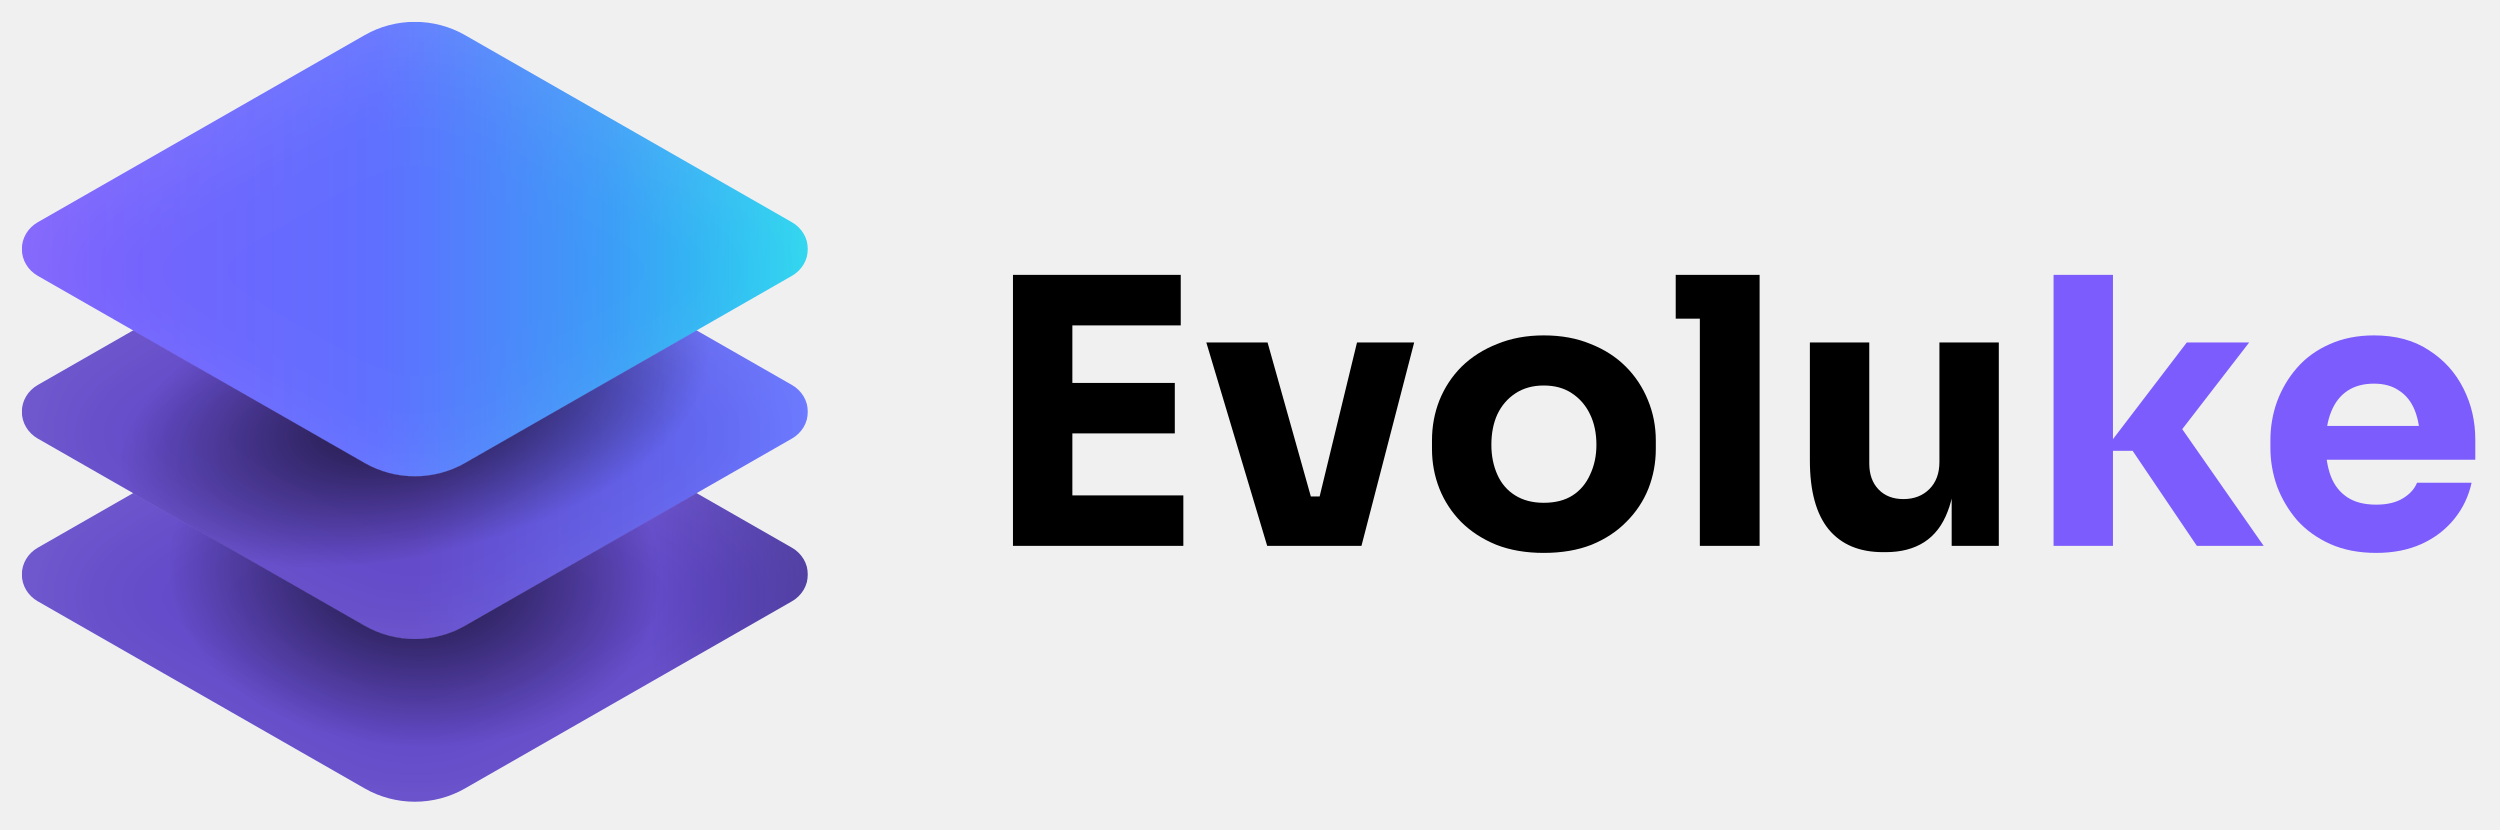
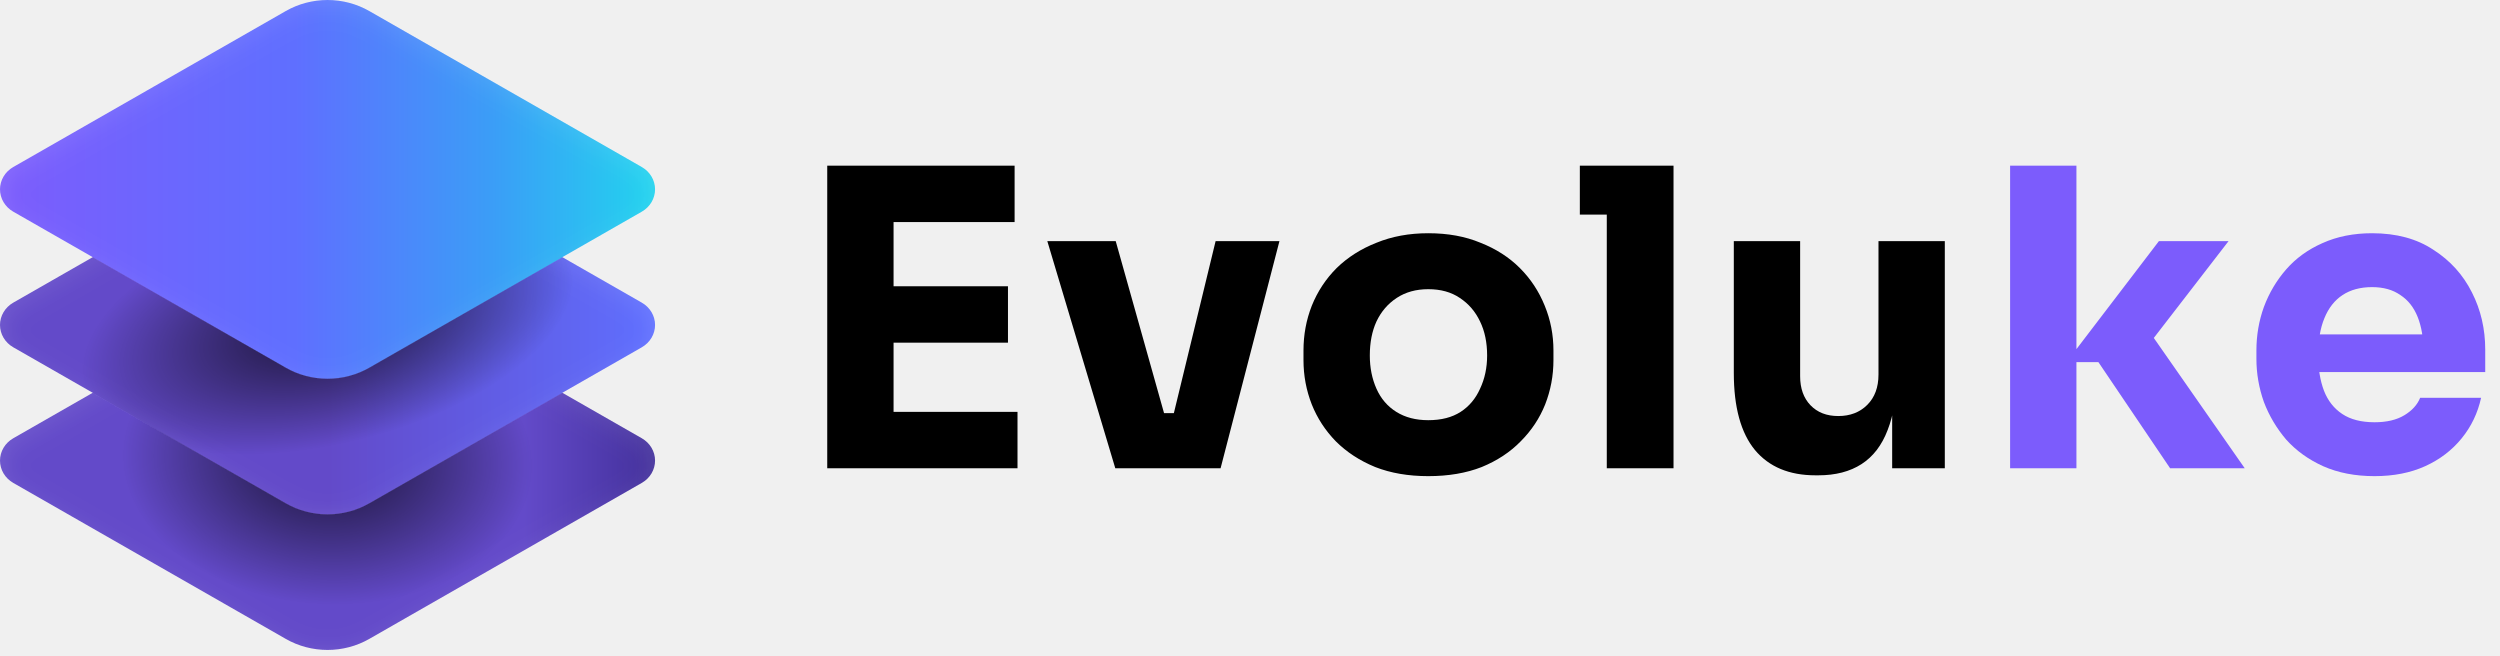
- <svg xmlns="http://www.w3.org/2000/svg" width="229" height="76" viewBox="6 12 229 76" fill="none">
-   <path d="M98.788 62V37.18H104.228V62H98.788ZM103.548 62V57.376H114.394V62H103.548ZM103.548 51.698V47.074H113.612V51.698H103.548ZM103.548 41.804V37.18H114.156V41.804H103.548ZM122.074 62L116.498 43.368H122.108L127.344 62H122.074ZM123.774 62V57.478H129.248V62H123.774ZM125.78 62L130.302 43.368H135.538L130.71 62H125.78ZM147.404 62.646C145.772 62.646 144.321 62.397 143.052 61.898C141.782 61.377 140.706 60.674 139.822 59.79C138.96 58.906 138.303 57.897 137.85 56.764C137.396 55.608 137.17 54.395 137.17 53.126V52.344C137.17 51.052 137.396 49.828 137.85 48.672C138.326 47.493 139.006 46.462 139.89 45.578C140.796 44.694 141.884 44.003 143.154 43.504C144.423 42.983 145.84 42.722 147.404 42.722C149.013 42.722 150.441 42.983 151.688 43.504C152.957 44.003 154.034 44.694 154.918 45.578C155.802 46.462 156.482 47.493 156.958 48.672C157.434 49.828 157.672 51.052 157.672 52.344V53.126C157.672 54.395 157.445 55.608 156.992 56.764C156.538 57.897 155.87 58.906 154.986 59.79C154.124 60.674 153.059 61.377 151.79 61.898C150.52 62.397 149.058 62.646 147.404 62.646ZM147.404 58.056C148.469 58.056 149.353 57.829 150.056 57.376C150.758 56.923 151.291 56.288 151.654 55.472C152.039 54.656 152.232 53.749 152.232 52.752C152.232 51.687 152.039 50.757 151.654 49.964C151.268 49.148 150.713 48.502 149.988 48.026C149.285 47.55 148.424 47.312 147.404 47.312C146.406 47.312 145.545 47.55 144.82 48.026C144.094 48.502 143.539 49.148 143.154 49.964C142.791 50.757 142.61 51.687 142.61 52.752C142.61 53.749 142.791 54.656 143.154 55.472C143.516 56.288 144.06 56.923 144.786 57.376C145.511 57.829 146.384 58.056 147.404 58.056ZM161.706 62V37.18H167.18V62H161.706ZM159.496 41.192V37.18H167.18V41.192H159.496ZM178.483 62.578C176.33 62.578 174.675 61.887 173.519 60.504C172.363 59.099 171.785 56.991 171.785 54.18V43.368H177.225V54.452C177.225 55.449 177.508 56.243 178.075 56.832C178.642 57.421 179.401 57.716 180.353 57.716C181.328 57.716 182.121 57.41 182.733 56.798C183.345 56.186 183.651 55.359 183.651 54.316V43.368H189.091V62H184.773V54.146H185.147C185.147 56.027 184.898 57.603 184.399 58.872C183.923 60.119 183.209 61.048 182.257 61.66C181.305 62.272 180.126 62.578 178.721 62.578H178.483Z" fill="black" />
-   <path d="M207.231 62L201.349 53.296H198.731L206.313 43.368H212.025L204.885 52.616L204.953 49.964L213.351 62H207.231ZM194.107 62V37.18H199.547V62H194.107ZM223.659 62.646C222.072 62.646 220.667 62.374 219.443 61.83C218.241 61.286 217.233 60.561 216.417 59.654C215.623 58.725 215.011 57.693 214.581 56.56C214.173 55.404 213.969 54.225 213.969 53.024V52.344C213.969 51.097 214.173 49.907 214.581 48.774C215.011 47.618 215.623 46.587 216.417 45.68C217.21 44.773 218.196 44.059 219.375 43.538C220.576 42.994 221.936 42.722 223.455 42.722C225.449 42.722 227.127 43.175 228.487 44.082C229.869 44.966 230.923 46.133 231.649 47.584C232.374 49.012 232.737 50.576 232.737 52.276V54.112H216.247V51.018H229.439L227.671 52.446C227.671 51.335 227.512 50.383 227.195 49.59C226.877 48.797 226.401 48.196 225.767 47.788C225.155 47.357 224.384 47.142 223.455 47.142C222.503 47.142 221.698 47.357 221.041 47.788C220.383 48.219 219.885 48.853 219.545 49.692C219.205 50.508 219.035 51.517 219.035 52.718C219.035 53.829 219.193 54.803 219.511 55.642C219.828 56.458 220.327 57.093 221.007 57.546C221.687 57.999 222.571 58.226 223.659 58.226C224.656 58.226 225.472 58.033 226.107 57.648C226.741 57.263 227.172 56.787 227.399 56.22H232.397C232.125 57.467 231.592 58.577 230.799 59.552C230.005 60.527 229.008 61.286 227.807 61.83C226.605 62.374 225.223 62.646 223.659 62.646Z" fill="#7C5CFC" />
-   <g clip-path="url(#clip0_149_60)">
-     <g filter="url(#filter0_i_149_60)">
-       <path d="M9.454 67.077L39.407 84.221C40.794 85.017 42.382 85.438 44 85.438C45.618 85.438 47.206 85.017 48.593 84.221L78.546 67.077C78.99 66.822 79.356 66.463 79.611 66.033C79.866 65.603 80 65.118 80 64.624C80 64.131 79.866 63.645 79.611 63.215C79.356 62.786 78.99 62.426 78.546 62.172L48.593 45.027C47.206 44.232 45.618 43.812 44 43.812C42.382 43.812 40.794 44.232 39.407 45.027L9.454 62.172C9.011 62.426 8.643 62.786 8.389 63.215C8.134 63.645 8 64.131 8 64.624C8 65.118 8.134 65.603 8.389 66.033C8.643 66.463 9.011 66.822 9.454 67.077Z" fill="url(#paint0_linear_149_60)" />
-       <path d="M9.454 67.077L39.407 84.221C40.794 85.017 42.382 85.438 44 85.438C45.618 85.438 47.206 85.017 48.593 84.221L78.546 67.077C78.99 66.822 79.356 66.463 79.611 66.033C79.866 65.603 80 65.118 80 64.624C80 64.131 79.866 63.645 79.611 63.215C79.356 62.786 78.99 62.426 78.546 62.172L48.593 45.027C47.206 44.232 45.618 43.812 44 43.812C42.382 43.812 40.794 44.232 39.407 45.027L9.454 62.172C9.011 62.426 8.643 62.786 8.389 63.215C8.134 63.645 8 64.131 8 64.624C8 65.118 8.134 65.603 8.389 66.033C8.643 66.463 9.011 66.822 9.454 67.077Z" fill="url(#paint1_radial_149_60)" fill-opacity="0.75" />
-     </g>
-     <g filter="url(#filter1_i_149_60)">
-       <path d="M9.454 52.17L39.407 69.315C40.794 70.111 42.382 70.531 44 70.531C45.618 70.531 47.206 70.111 48.593 69.315L78.546 52.17C78.99 51.916 79.356 51.556 79.611 51.127C79.866 50.697 80 50.212 80 49.718C80 49.224 79.866 48.739 79.611 48.309C79.356 47.88 78.99 47.52 78.546 47.266L48.593 30.121C47.206 29.326 45.618 28.906 44 28.906C42.382 28.906 40.794 29.326 39.407 30.121L9.454 47.266C9.011 47.52 8.643 47.88 8.389 48.309C8.134 48.739 8 49.224 8 49.718C8 50.212 8.134 50.697 8.389 51.127C8.643 51.556 9.011 51.916 9.454 52.17Z" fill="url(#paint2_linear_149_60)" />
-       <path d="M9.454 52.17L39.407 69.315C40.794 70.111 42.382 70.531 44 70.531C45.618 70.531 47.206 70.111 48.593 69.315L78.546 52.17C78.99 51.916 79.356 51.556 79.611 51.127C79.866 50.697 80 50.212 80 49.718C80 49.224 79.866 48.739 79.611 48.309C79.356 47.88 78.99 47.52 78.546 47.266L48.593 30.121C47.206 29.326 45.618 28.906 44 28.906C42.382 28.906 40.794 29.326 39.407 30.121L9.454 47.266C9.011 47.52 8.643 47.88 8.389 48.309C8.134 48.739 8 49.224 8 49.718C8 50.212 8.134 50.697 8.389 51.127C8.643 51.556 9.011 51.916 9.454 52.17Z" fill="url(#paint3_radial_149_60)" fill-opacity="0.75" />
-     </g>
-     <g filter="url(#filter2_i_149_60)">
-       <path d="M9.454 37.264L39.407 54.409C40.794 55.205 42.382 55.625 44 55.625C45.618 55.625 47.206 55.205 48.593 54.409L78.546 37.264C78.99 37.01 79.356 36.65 79.611 36.221C79.866 35.791 80 35.306 80 34.812C80 34.318 79.866 33.833 79.611 33.403C79.356 32.973 78.99 32.614 78.546 32.359L48.593 15.215C47.206 14.42 45.618 14 44 14C42.382 14 40.794 14.42 39.407 15.215L9.454 32.359C9.011 32.614 8.643 32.973 8.389 33.403C8.134 33.833 8 34.318 8 34.812C8 35.306 8.134 35.791 8.389 36.221C8.643 36.65 9.011 37.01 9.454 37.264Z" fill="url(#paint4_linear_149_60)" />
-     </g>
+ <svg xmlns="http://www.w3.org/2000/svg" width="977" height="256" viewBox="0 0 977 256" fill="none">
+   <g filter="url(#filter0_i_153_29)">
+     <path d="M5.17 188.717L111.669 249.675C116.6 252.505 122.246 254 128 254C133.754 254 139.4 252.505 144.331 249.675L250.83 188.717C252.407 187.813 253.712 186.534 254.618 185.006C255.524 183.478 256 181.753 256 179.997C256 178.242 255.524 176.516 254.618 174.989C253.712 173.461 252.407 172.182 250.83 171.278L144.331 110.319C139.399 107.493 133.754 106 128 106C122.246 106 116.601 107.493 111.669 110.319L5.17 171.278C3.593 172.182 2.288 173.461 1.382 174.989C0.476 176.516 0 178.242 0 179.997C0 181.753 0.476 183.478 1.382 185.006C2.288 186.534 3.593 187.813 5.17 188.717Z" fill="url(#paint0_linear_153_29)" />
+     <path d="M5.17 188.717L111.669 249.675C116.6 252.505 122.246 254 128 254C133.754 254 139.4 252.505 144.331 249.675L250.83 188.717C252.407 187.813 253.712 186.534 254.618 185.006C255.524 183.478 256 181.753 256 179.997C256 178.242 255.524 176.516 254.618 174.989C253.712 173.461 252.407 172.182 250.83 171.278L144.331 110.319C139.399 107.493 133.754 106 128 106C122.246 106 116.601 107.493 111.669 110.319L5.17 171.278C3.593 172.182 2.288 173.461 1.382 174.989C0.476 176.516 0 178.242 0 179.997C0 181.753 0.476 183.478 1.382 185.006C2.288 186.534 3.593 187.813 5.17 188.717Z" fill="url(#paint1_radial_153_29)" fill-opacity="0.75" />
  </g>
+   <g filter="url(#filter1_i_153_29)">
+     <path d="M5.17 135.717L111.669 196.675C116.6 199.505 122.246 201 128 201C133.754 201 139.4 199.505 144.331 196.675L250.83 135.717C252.407 134.813 253.712 133.534 254.618 132.006C255.524 130.478 256 128.753 256 126.997C256 125.242 255.524 123.516 254.618 121.989C253.712 120.461 252.407 119.182 250.83 118.278L144.331 57.319C139.399 54.493 133.754 53 128 53C122.246 53 116.601 54.493 111.669 57.319L5.17 118.278C3.593 119.182 2.288 120.461 1.382 121.989C0.476 123.516 0 125.242 0 126.997C0 128.753 0.476 130.478 1.382 132.006C2.288 133.534 3.593 134.813 5.17 135.717Z" fill="url(#paint2_linear_153_29)" />
+     <path d="M5.17 135.717L111.669 196.675C116.6 199.505 122.246 201 128 201C133.754 201 139.4 199.505 144.331 196.675L250.83 135.717C252.407 134.813 253.712 133.534 254.618 132.006C255.524 130.478 256 128.753 256 126.997C256 125.242 255.524 123.516 254.618 121.989C253.712 120.461 252.407 119.182 250.83 118.278L144.331 57.319C139.399 54.493 133.754 53 128 53C122.246 53 116.601 54.493 111.669 57.319L5.17 118.278C3.593 119.182 2.288 120.461 1.382 121.989C0.476 123.516 0 125.242 0 126.997C0 128.753 0.476 130.478 1.382 132.006C2.288 133.534 3.593 134.813 5.17 135.717Z" fill="url(#paint3_radial_153_29)" fill-opacity="0.75" />
+   </g>
+   <g filter="url(#filter2_i_153_29)">
+     <path d="M5.17 82.717L111.669 143.675C116.6 146.505 122.246 148 128 148C133.754 148 139.4 146.505 144.331 143.675L250.83 82.717C252.407 81.813 253.712 80.534 254.618 79.006C255.524 77.478 256 75.753 256 73.998C256 72.242 255.524 70.516 254.618 68.989C253.712 67.46 252.407 66.182 250.83 65.278L144.331 4.319C139.399 1.493 133.754 0 128 0C122.246 0 116.601 1.493 111.669 4.319L5.17 65.278C3.593 66.182 2.288 67.46 1.382 68.989C0.476 70.516 0 72.242 0 73.998C0 75.753 0.476 77.478 1.382 79.006C2.288 80.534 3.593 81.813 5.17 82.717Z" fill="url(#paint4_linear_153_29)" />
+   </g>
+   <path d="M323.284 183V64.74H349.204V183H323.284ZM345.964 183V160.968H397.642V183H345.964ZM345.964 133.914V111.882H393.916V133.914H345.964ZM345.964 86.772V64.74H396.508V86.772H345.964ZM435.856 183L409.288 94.224H436.018L460.966 183H435.856ZM443.956 183V161.454H470.038V183H443.956ZM453.514 183L475.06 94.224H500.008L477.004 183H453.514ZM558.164 186.078C550.388 186.078 543.476 184.89 537.428 182.514C531.38 180.03 526.25 176.682 522.038 172.47C517.934 168.258 514.802 163.452 512.642 158.052C510.482 152.544 509.402 146.766 509.402 140.718V136.992C509.402 130.836 510.482 125.004 512.642 119.496C514.91 113.88 518.15 108.966 522.362 104.754C526.682 100.542 531.866 97.248 537.914 94.872C543.962 92.388 550.712 91.146 558.164 91.146C565.832 91.146 572.636 92.388 578.576 94.872C584.624 97.248 589.754 100.542 593.966 104.754C598.178 108.966 601.418 113.88 603.686 119.496C605.954 125.004 607.088 130.836 607.088 136.992V140.718C607.088 146.766 606.008 152.544 603.848 158.052C601.688 163.452 598.502 168.258 594.29 172.47C590.186 176.682 585.11 180.03 579.062 182.514C573.014 184.89 566.048 186.078 558.164 186.078ZM558.164 164.208C563.24 164.208 567.452 163.128 570.8 160.968C574.148 158.808 576.686 155.784 578.414 151.896C580.25 148.008 581.168 143.688 581.168 138.936C581.168 133.86 580.25 129.432 578.414 125.652C576.578 121.764 573.932 118.686 570.476 116.418C567.128 114.15 563.024 113.016 558.164 113.016C553.412 113.016 549.308 114.15 545.852 116.418C542.396 118.686 539.75 121.764 537.914 125.652C536.186 129.432 535.322 133.86 535.322 138.936C535.322 143.688 536.186 148.008 537.914 151.896C539.642 155.784 542.234 158.808 545.69 160.968C549.146 163.128 553.304 164.208 558.164 164.208ZM627.931 183V64.74H654.013V183H627.931ZM617.401 83.856V64.74H654.013V83.856H617.401ZM709.487 185.754C699.227 185.754 691.343 182.46 685.835 175.872C680.327 169.176 677.573 159.132 677.573 145.74V94.224H703.493V147.036C703.493 151.788 704.843 155.568 707.543 158.376C710.243 161.184 713.861 162.588 718.397 162.588C723.041 162.588 726.821 161.13 729.737 158.214C732.653 155.298 734.111 151.356 734.111 146.388V94.224H760.031V183H739.457V145.578H741.239C741.239 154.542 740.051 162.048 737.675 168.096C735.407 174.036 732.005 178.464 727.469 181.38C722.933 184.296 717.317 185.754 710.621 185.754H709.487Z" fill="black" />
+   <path d="M848.083 183L820.057 141.528H807.583L843.709 94.224H870.925L836.905 138.288L837.229 125.652L877.243 183H848.083ZM785.551 183V64.74H811.471V183H785.551ZM927.976 186.078C920.416 186.078 913.72 184.782 907.888 182.19C902.164 179.598 897.358 176.142 893.47 171.822C889.69 167.394 886.774 162.48 884.722 157.08C882.778 151.572 881.806 145.956 881.806 140.232V136.992C881.806 131.052 882.778 125.382 884.722 119.982C886.774 114.474 889.69 109.56 893.47 105.24C897.25 100.92 901.948 97.518 907.564 95.034C913.288 92.442 919.768 91.146 927.004 91.146C936.508 91.146 944.5 93.306 950.98 97.626C957.568 101.838 962.59 107.4 966.046 114.312C969.502 121.116 971.23 128.568 971.23 136.668V145.416H892.66V130.674H955.516L947.092 137.478C947.092 132.186 946.336 127.65 944.824 123.87C943.312 120.09 941.044 117.228 938.02 115.284C935.104 113.232 931.432 112.206 927.004 112.206C922.468 112.206 918.634 113.232 915.502 115.284C912.37 117.336 909.994 120.36 908.374 124.356C906.754 128.244 905.944 133.05 905.944 138.774C905.944 144.066 906.7 148.71 908.212 152.706C909.724 156.594 912.1 159.618 915.34 161.778C918.58 163.938 922.792 165.018 927.976 165.018C932.728 165.018 936.616 164.1 939.64 162.264C942.664 160.428 944.716 158.16 945.796 155.46H969.61C968.314 161.4 965.776 166.692 961.996 171.336C958.216 175.98 953.464 179.598 947.74 182.19C942.016 184.782 935.428 186.078 927.976 186.078Z" fill="#7C5CFC" />
  <defs>
-     <filter id="filter0_i_149_60" x="8" y="43.812" width="72" height="43.625" filterUnits="userSpaceOnUse" color-interpolation-filters="sRGB">
+     <filter id="filter0_i_153_29" x="0" y="106" width="256" height="150" filterUnits="userSpaceOnUse" color-interpolation-filters="sRGB">
      <feFlood flood-opacity="0" result="BackgroundImageFix" />
      <feBlend mode="normal" in="SourceGraphic" in2="BackgroundImageFix" result="shape" />
      <feColorMatrix in="SourceAlpha" type="matrix" values="0 0 0 0 0 0 0 0 0 0 0 0 0 0 0 0 0 0 127 0" result="hardAlpha" />
      <feOffset dy="2" />
      <feGaussianBlur stdDeviation="5" />
      <feComposite in2="hardAlpha" operator="arithmetic" k2="-1" k3="1" />
      <feColorMatrix type="matrix" values="0 0 0 0 1 0 0 0 0 1 0 0 0 0 1 0 0 0 0.1 0" />
-       <feBlend mode="normal" in2="shape" result="effect1_innerShadow_149_60" />
+       <feBlend mode="normal" in2="shape" result="effect1_innerShadow_153_29" />
    </filter>
-     <filter id="filter1_i_149_60" x="8" y="28.906" width="72" height="43.625" filterUnits="userSpaceOnUse" color-interpolation-filters="sRGB">
+     <filter id="filter1_i_153_29" x="0" y="53" width="256" height="150" filterUnits="userSpaceOnUse" color-interpolation-filters="sRGB">
      <feFlood flood-opacity="0" result="BackgroundImageFix" />
      <feBlend mode="normal" in="SourceGraphic" in2="BackgroundImageFix" result="shape" />
      <feColorMatrix in="SourceAlpha" type="matrix" values="0 0 0 0 0 0 0 0 0 0 0 0 0 0 0 0 0 0 127 0" result="hardAlpha" />
      <feOffset dy="2" />
      <feGaussianBlur stdDeviation="5" />
      <feComposite in2="hardAlpha" operator="arithmetic" k2="-1" k3="1" />
      <feColorMatrix type="matrix" values="0 0 0 0 1 0 0 0 0 1 0 0 0 0 1 0 0 0 0.1 0" />
-       <feBlend mode="normal" in2="shape" result="effect1_innerShadow_149_60" />
+       <feBlend mode="normal" in2="shape" result="effect1_innerShadow_153_29" />
    </filter>
-     <filter id="filter2_i_149_60" x="8" y="14" width="72" height="43.625" filterUnits="userSpaceOnUse" color-interpolation-filters="sRGB">
+     <filter id="filter2_i_153_29" x="0" y="0" width="256" height="150" filterUnits="userSpaceOnUse" color-interpolation-filters="sRGB">
      <feFlood flood-opacity="0" result="BackgroundImageFix" />
      <feBlend mode="normal" in="SourceGraphic" in2="BackgroundImageFix" result="shape" />
      <feColorMatrix in="SourceAlpha" type="matrix" values="0 0 0 0 0 0 0 0 0 0 0 0 0 0 0 0 0 0 127 0" result="hardAlpha" />
      <feOffset dy="2" />
      <feGaussianBlur stdDeviation="5" />
      <feComposite in2="hardAlpha" operator="arithmetic" k2="-1" k3="1" />
      <feColorMatrix type="matrix" values="0 0 0 0 1 0 0 0 0 1 0 0 0 0 1 0 0 0 0.1 0" />
-       <feBlend mode="normal" in2="shape" result="effect1_innerShadow_149_60" />
+       <feBlend mode="normal" in2="shape" result="effect1_innerShadow_153_29" />
    </filter>
-     <linearGradient id="paint0_linear_149_60" x1="8" y1="64.625" x2="80" y2="64.625" gradientUnits="userSpaceOnUse">
+     <linearGradient id="paint0_linear_153_29" x1="0" y1="180" x2="256" y2="180" gradientUnits="userSpaceOnUse">
      <stop offset="0.8" stop-color="#634AC9" />
      <stop offset="1" stop-color="#43309B" />
    </linearGradient>
-     <radialGradient id="paint1_radial_149_60" cx="0" cy="0" r="1" gradientUnits="userSpaceOnUse" gradientTransform="translate(44 64.625) rotate(-86.855) scale(25.6324 36.4549)">
+     <radialGradient id="paint1_radial_153_29" cx="0" cy="0" r="1" gradientUnits="userSpaceOnUse" gradientTransform="translate(128 180) rotate(-86.855) scale(91.1373 129.617)">
      <stop />
      <stop offset="0.62" stop-opacity="0" />
    </radialGradient>
-     <linearGradient id="paint2_linear_149_60" x1="8" y1="49.719" x2="80" y2="49.719" gradientUnits="userSpaceOnUse">
+     <linearGradient id="paint2_linear_153_29" x1="0" y1="127" x2="256" y2="127" gradientUnits="userSpaceOnUse">
      <stop offset="0.5" stop-color="#634AC9" />
      <stop offset="1" stop-color="#5F6FFF" />
    </linearGradient>
-     <radialGradient id="paint3_radial_149_60" cx="0" cy="0" r="1" gradientUnits="userSpaceOnUse" gradientTransform="translate(44 49.7187) rotate(-103.305) scale(21.3866 44.8782)">
+     <radialGradient id="paint3_radial_153_29" cx="0" cy="0" r="1" gradientUnits="userSpaceOnUse" gradientTransform="translate(128 127) rotate(-103.305) scale(76.0411 159.567)">
      <stop />
      <stop offset="0.615" stop-opacity="0" />
    </radialGradient>
-     <linearGradient id="paint4_linear_149_60" x1="8" y1="34.812" x2="80" y2="34.812" gradientUnits="userSpaceOnUse">
+     <linearGradient id="paint4_linear_153_29" x1="0" y1="74" x2="256" y2="74" gradientUnits="userSpaceOnUse">
      <stop stop-color="#7C5CFC" />
      <stop offset="0.45" stop-color="#5F6FFF" />
      <stop offset="0.75" stop-color="#3B9DF7" />
      <stop offset="1" stop-color="#22D3EE" />
    </linearGradient>
-     <clipPath id="clip0_149_60">
-       <rect width="72" height="72" fill="white" transform="translate(8 14)" />
-     </clipPath>
  </defs>
</svg>
